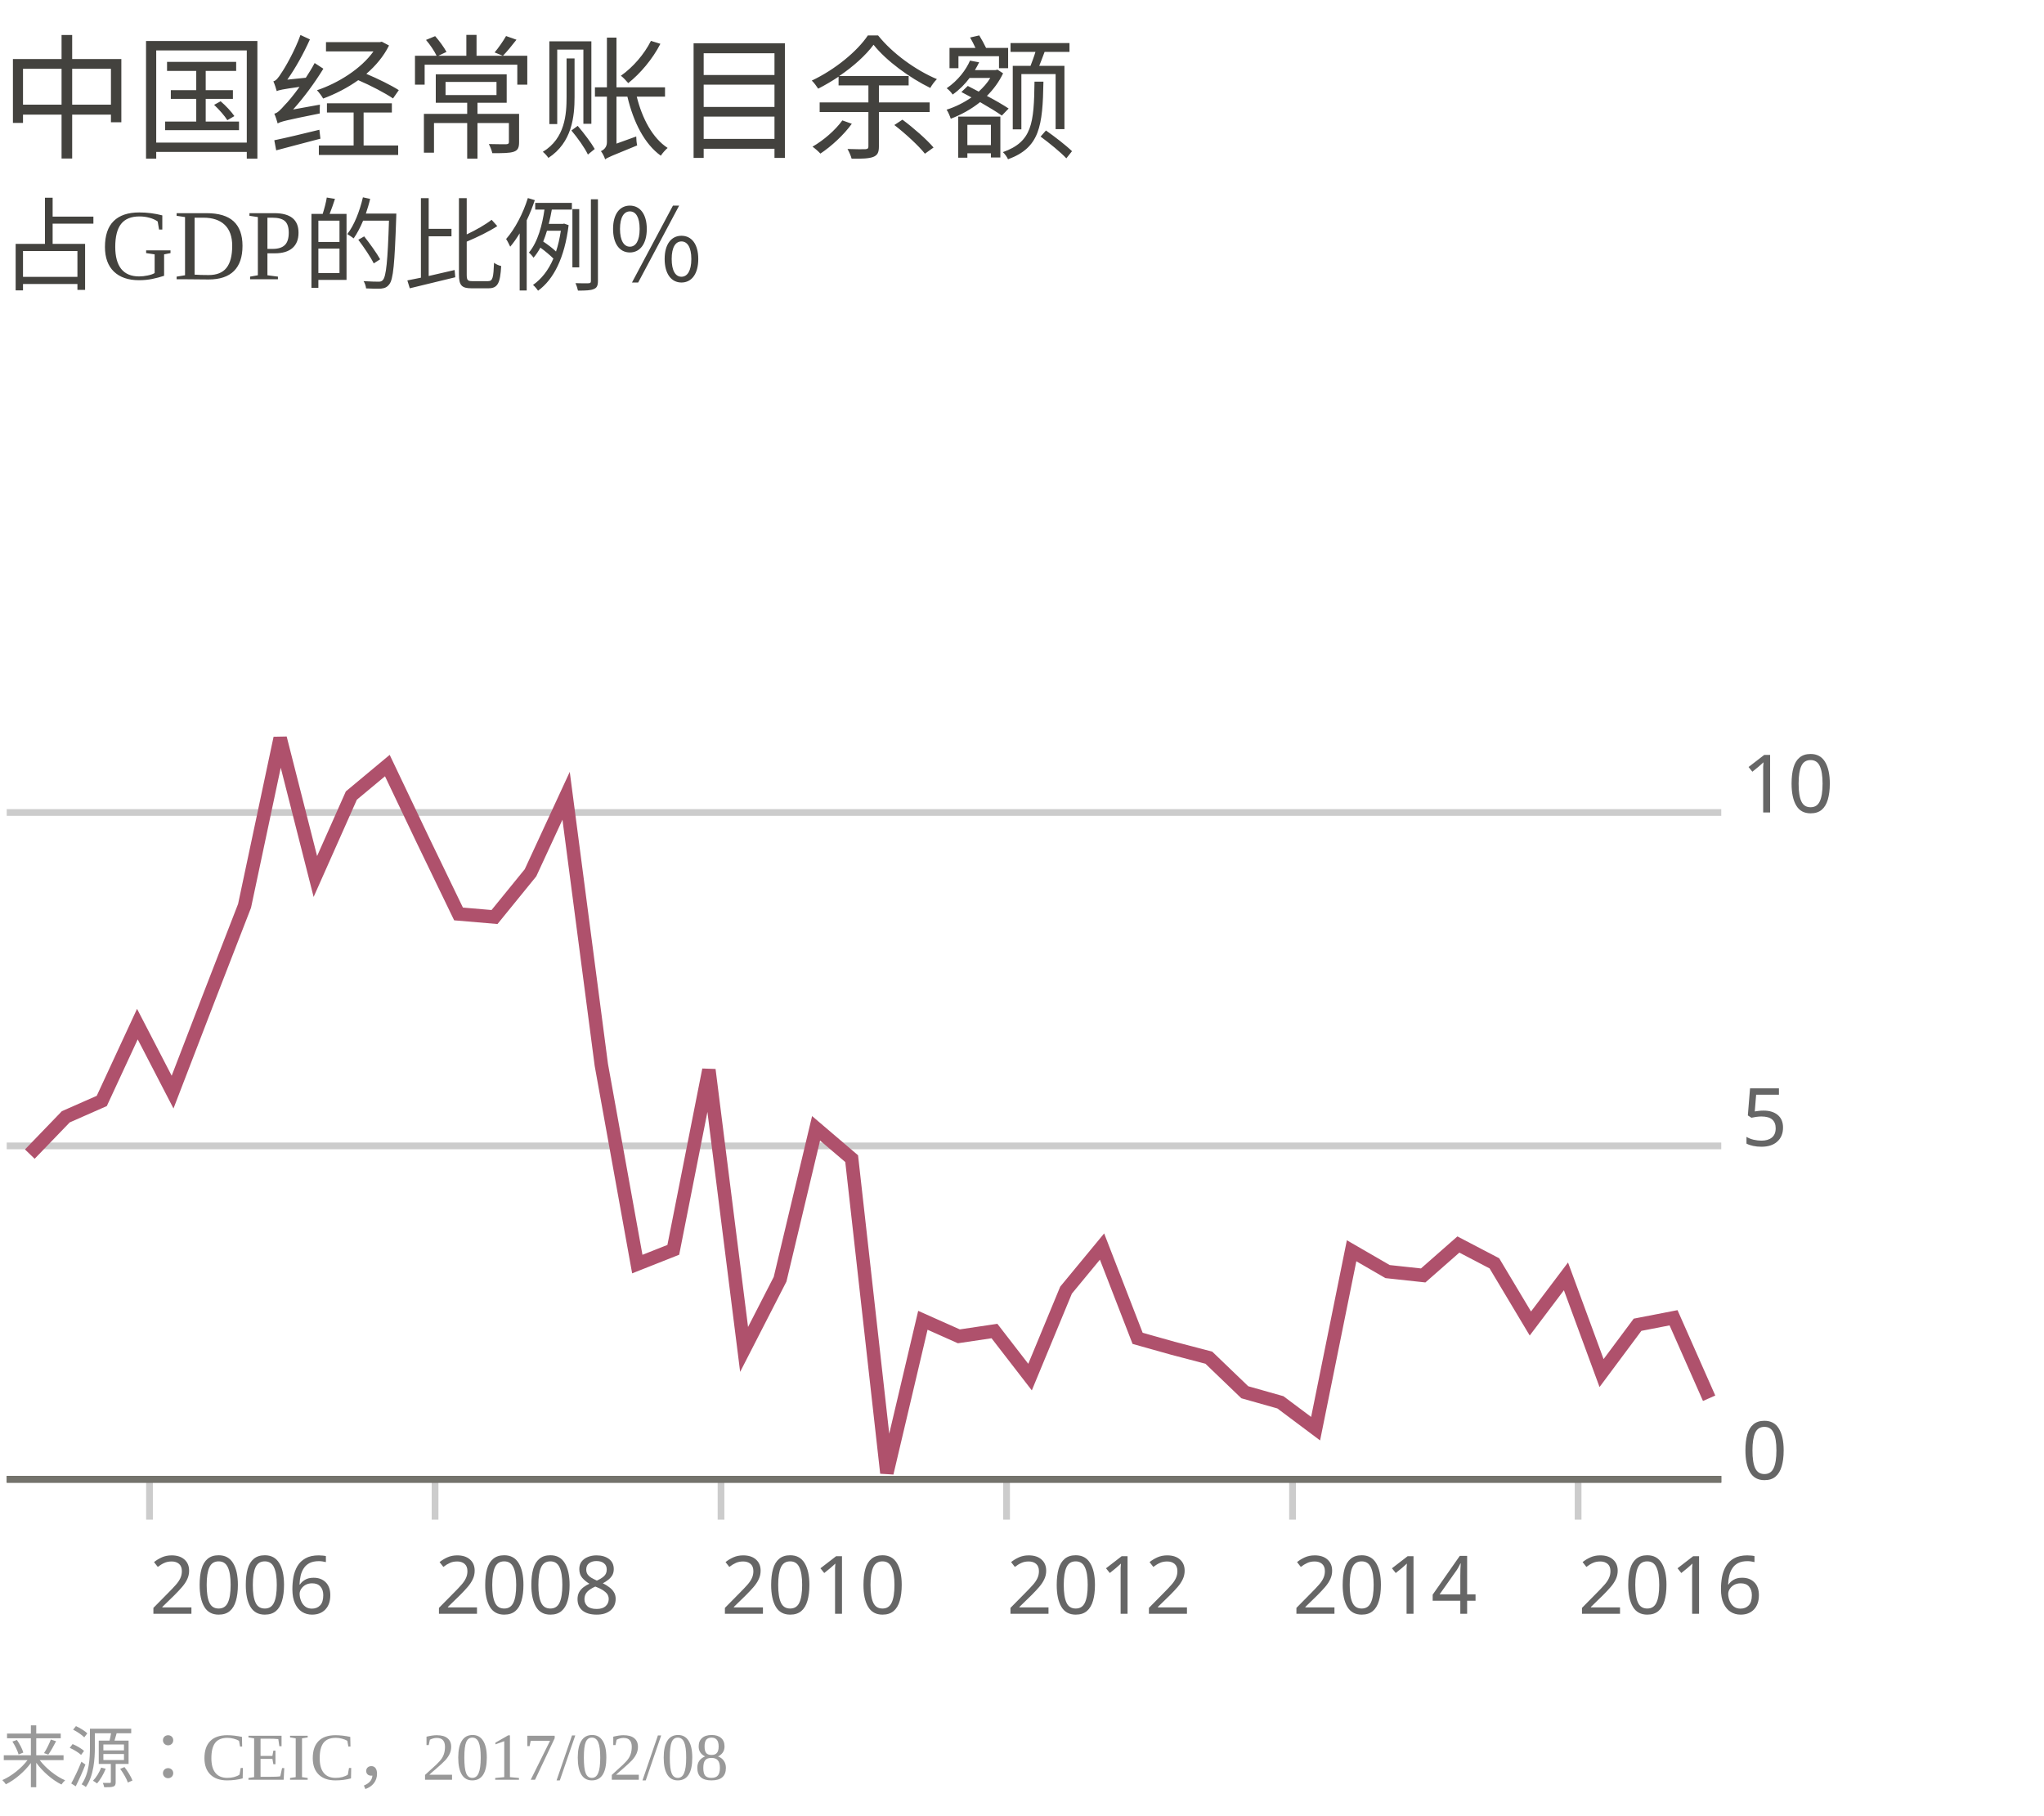
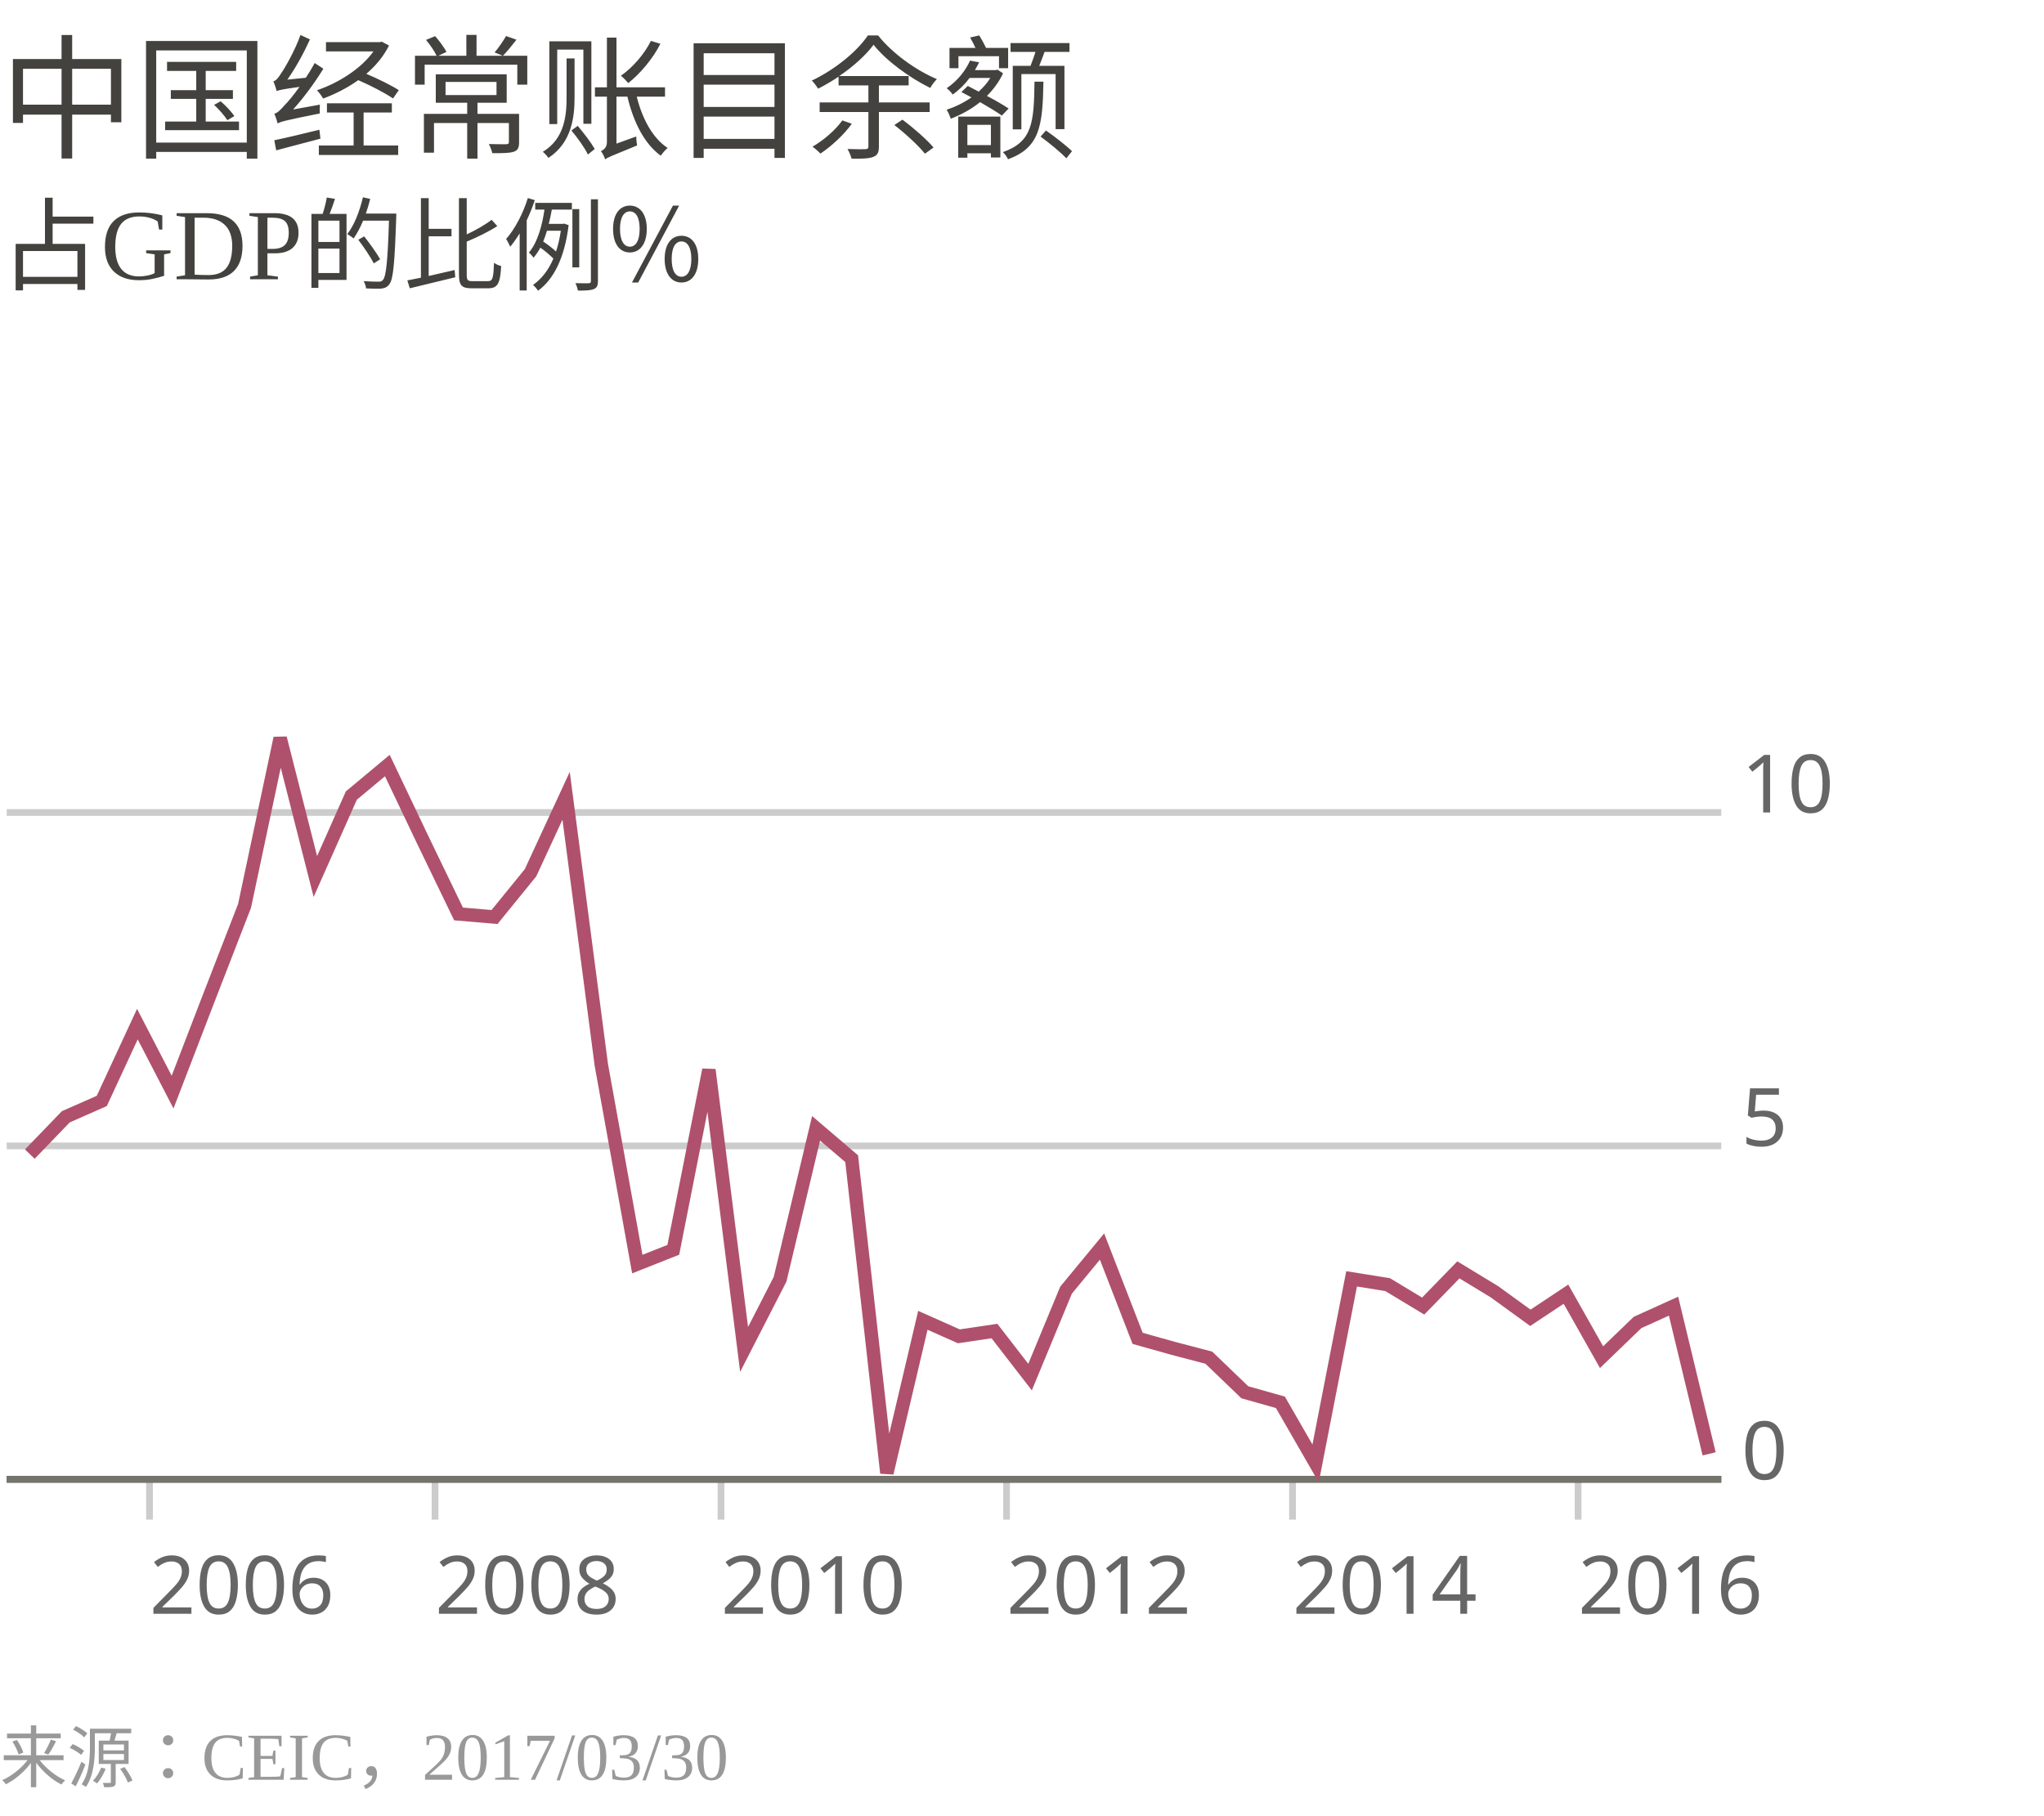
<svg xmlns="http://www.w3.org/2000/svg" viewBox="0 0 304 270">
  <text class="chart-title" fill="#43423e" font-size="20" y="22">中国经常账目余额</text>
  <text class="chart-subtitle" fill="#43423e" font-size="15" y="42">占GDP的比例％</text>
-   <text class="chart-source" font-size="10" fill-opacity="0.4" y="265">来源：CEIC，2017/02/08</text>
+   <text class="chart-source" font-size="10" fill-opacity="0.4" y="265">来源：CEIC，2017/03/30</text>
  <g transform="translate(1,100)">
    <g transform="translate(0,120)" class="x axis">
      <g class="tick" style="" transform="translate(21.23546,0)">
        <line y2="6" x2="0" fill="none" stroke="#000" stroke-opacity="0.2" />
        <text dy="0" style="" y="20" x="0" font-family="MetricWeb,sans-serif" fill-opacity="0.6" font-size="12" text-anchor="start">2006</text>
      </g>
      <g class="tick" style="" transform="translate(63.70637,0)">
        <line y2="6" x2="0" fill="none" stroke="#000" stroke-opacity="0.2" />
        <text dy="0" style="" y="20" x="0" font-family="MetricWeb,sans-serif" fill-opacity="0.6" font-size="12" text-anchor="start">2008</text>
      </g>
      <g class="tick" style="" transform="translate(106.2355,0)">
        <line y2="6" x2="0" fill="none" stroke="#000" stroke-opacity="0.2" />
        <text dy="0" style="" y="20" x="0" font-family="MetricWeb,sans-serif" fill-opacity="0.6" font-size="12" text-anchor="start">2010</text>
      </g>
      <g class="tick" style="" transform="translate(148.7064,0)">
        <line y2="6" x2="0" fill="none" stroke="#000" stroke-opacity="0.2" />
        <text dy="0" style="" y="20" x="0" font-family="MetricWeb,sans-serif" fill-opacity="0.6" font-size="12" text-anchor="start">2012</text>
      </g>
      <g class="tick" style="" transform="translate(191.2355,0)">
        <line y2="6" x2="0" fill="none" stroke="#000" stroke-opacity="0.2" />
        <text dy="0" style="" y="20" x="0" font-family="MetricWeb,sans-serif" fill-opacity="0.6" font-size="12" text-anchor="start">2014</text>
      </g>
      <g class="tick" style="" transform="translate(233.7064,0)">
        <line y2="6" x2="0" fill="none" stroke="#000" stroke-opacity="0.2" />
        <text dy="0" style="" y="20" x="0" font-family="MetricWeb,sans-serif" fill-opacity="0.6" font-size="12" text-anchor="start">2016</text>
      </g>
      <path class="domain" d="M0,0V0H255V0" fill="none" stroke="#74736c" />
    </g>
    <g transform="translate(255,0)" class="y axis">
      <g class="tick" style="" transform="translate(0,120)">
        <line x2="-255" y2="0" fill="none" stroke="#000" stroke-opacity="0.2" />
        <text dy="0" style="text-anchor: start;" x="3" y="0" font-family="MetricWeb,sans-serif" fill-opacity="0.6" font-size="12">0</text>
      </g>
      <g class="tick" style="" transform="translate(0,70.41667)">
        <line x2="-255" y2="0" fill="none" stroke="#000" stroke-opacity="0.2" />
        <text dy="0" style="text-anchor: start;" x="3" y="0" font-family="MetricWeb,sans-serif" fill-opacity="0.6" font-size="12">5</text>
      </g>
      <g class="tick" style="" transform="translate(0,20.83333)">
        <line x2="-255" y2="0" fill="none" stroke="#000" stroke-opacity="0.2" />
        <text dy="0" style="text-anchor: start;" x="3" y="0" font-family="MetricWeb,sans-serif" fill-opacity="0.6" font-size="12">10</text>
      </g>
      <path class="domain" d="M-255,1H0V120H-255" fill="none" stroke="#000" stroke-opacity="0" />
      <line class="highlight-line" x1="0" x2="-255" y1="120" y2="120" fill="none" stroke="#74736c" />
    </g>
    <g>
-       <path d="M3.433,71.639L8.785,66.089L14.138,63.729L19.432,52.305L24.668,62.417L30.021,48.509L35.373,34.714L40.667,9.776L45.903,30.352L51.256,18.312L56.608,13.854L61.903,24.967L67.197,35.921L72.55,36.378L77.902,29.799L83.196,18.347L88.433,58.362L93.785,87.992L99.138,85.874L104.432,59.1L109.668,100.686L115.021,90.246L120.373,67.8L125.667,72.316L130.903,119.063L136.256,96.352L141.608,98.737L146.903,97.95L152.197,104.799L157.55,91.87L162.902,85.386L168.196,99.038L173.433,100.509L178.785,101.912L184.138,107.055L189.432,108.551L194.668,112.47L200.021,86.012L205.373,89.109L210.667,89.682L215.903,85.082L221.256,87.881L226.608,96.83L231.903,89.819L237.197,104.203L242.55,97.016L247.902,95.977L253.196,107.946" stroke-width="2" fill="none" stroke="#af516c" />
+       <path d="M3.433,71.639L8.785,66.089L14.138,63.729L19.432,52.305L24.668,62.417L30.021,48.509L35.373,34.714L40.667,9.776L45.903,30.352L51.256,18.312L56.608,13.854L61.903,24.967L67.197,35.921L72.55,36.378L77.902,29.799L83.196,18.347L88.433,58.362L93.785,87.992L99.138,85.874L104.432,59.1L109.668,100.686L115.021,90.246L120.373,67.8L125.667,72.316L130.903,119.063L136.256,96.352L141.608,98.737L146.903,97.95L152.197,104.799L157.55,91.87L162.902,85.386L168.196,99.038L173.433,100.509L178.785,101.912L184.138,107.055L189.432,108.551L194.668,117.643L200.021,90.189L205.373,91.044L210.667,94.238L215.903,88.852L221.256,92.101L226.608,95.983L231.903,92.468L237.197,101.837L242.55,96.675L247.902,94.251L253.196,116.214" stroke-width="2" fill="none" stroke="#af516c" />
    </g>
  </g>
</svg>
